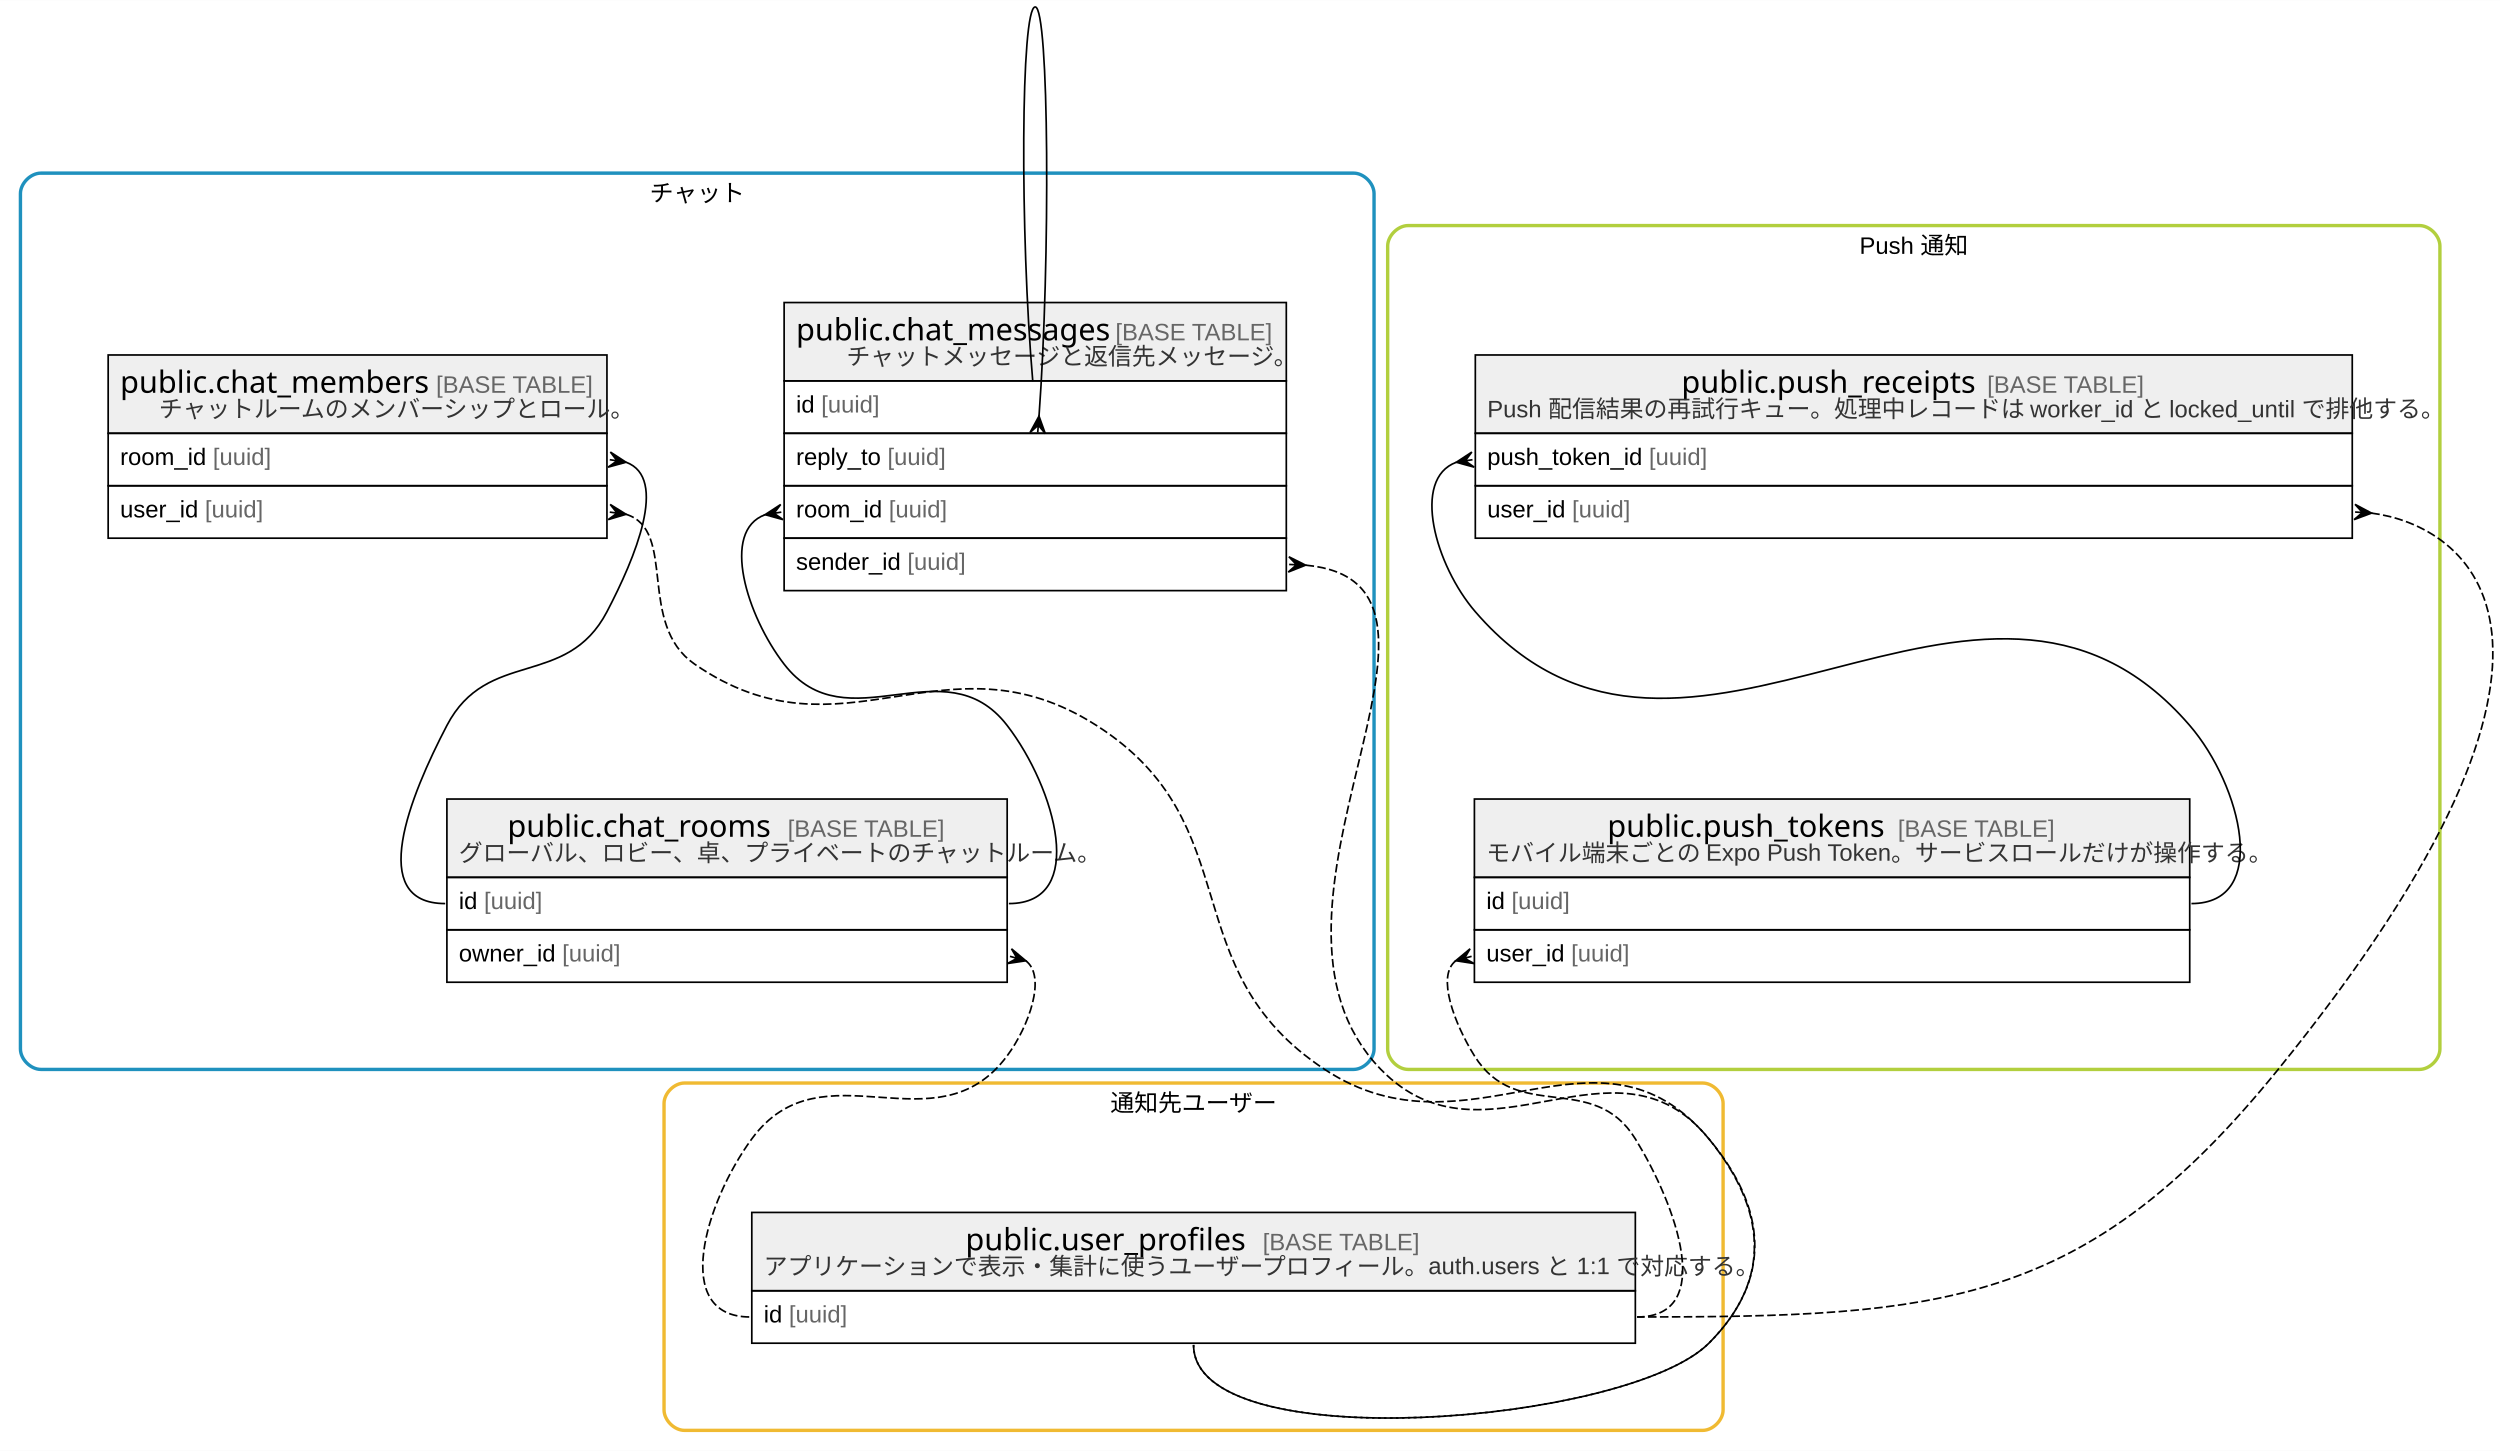
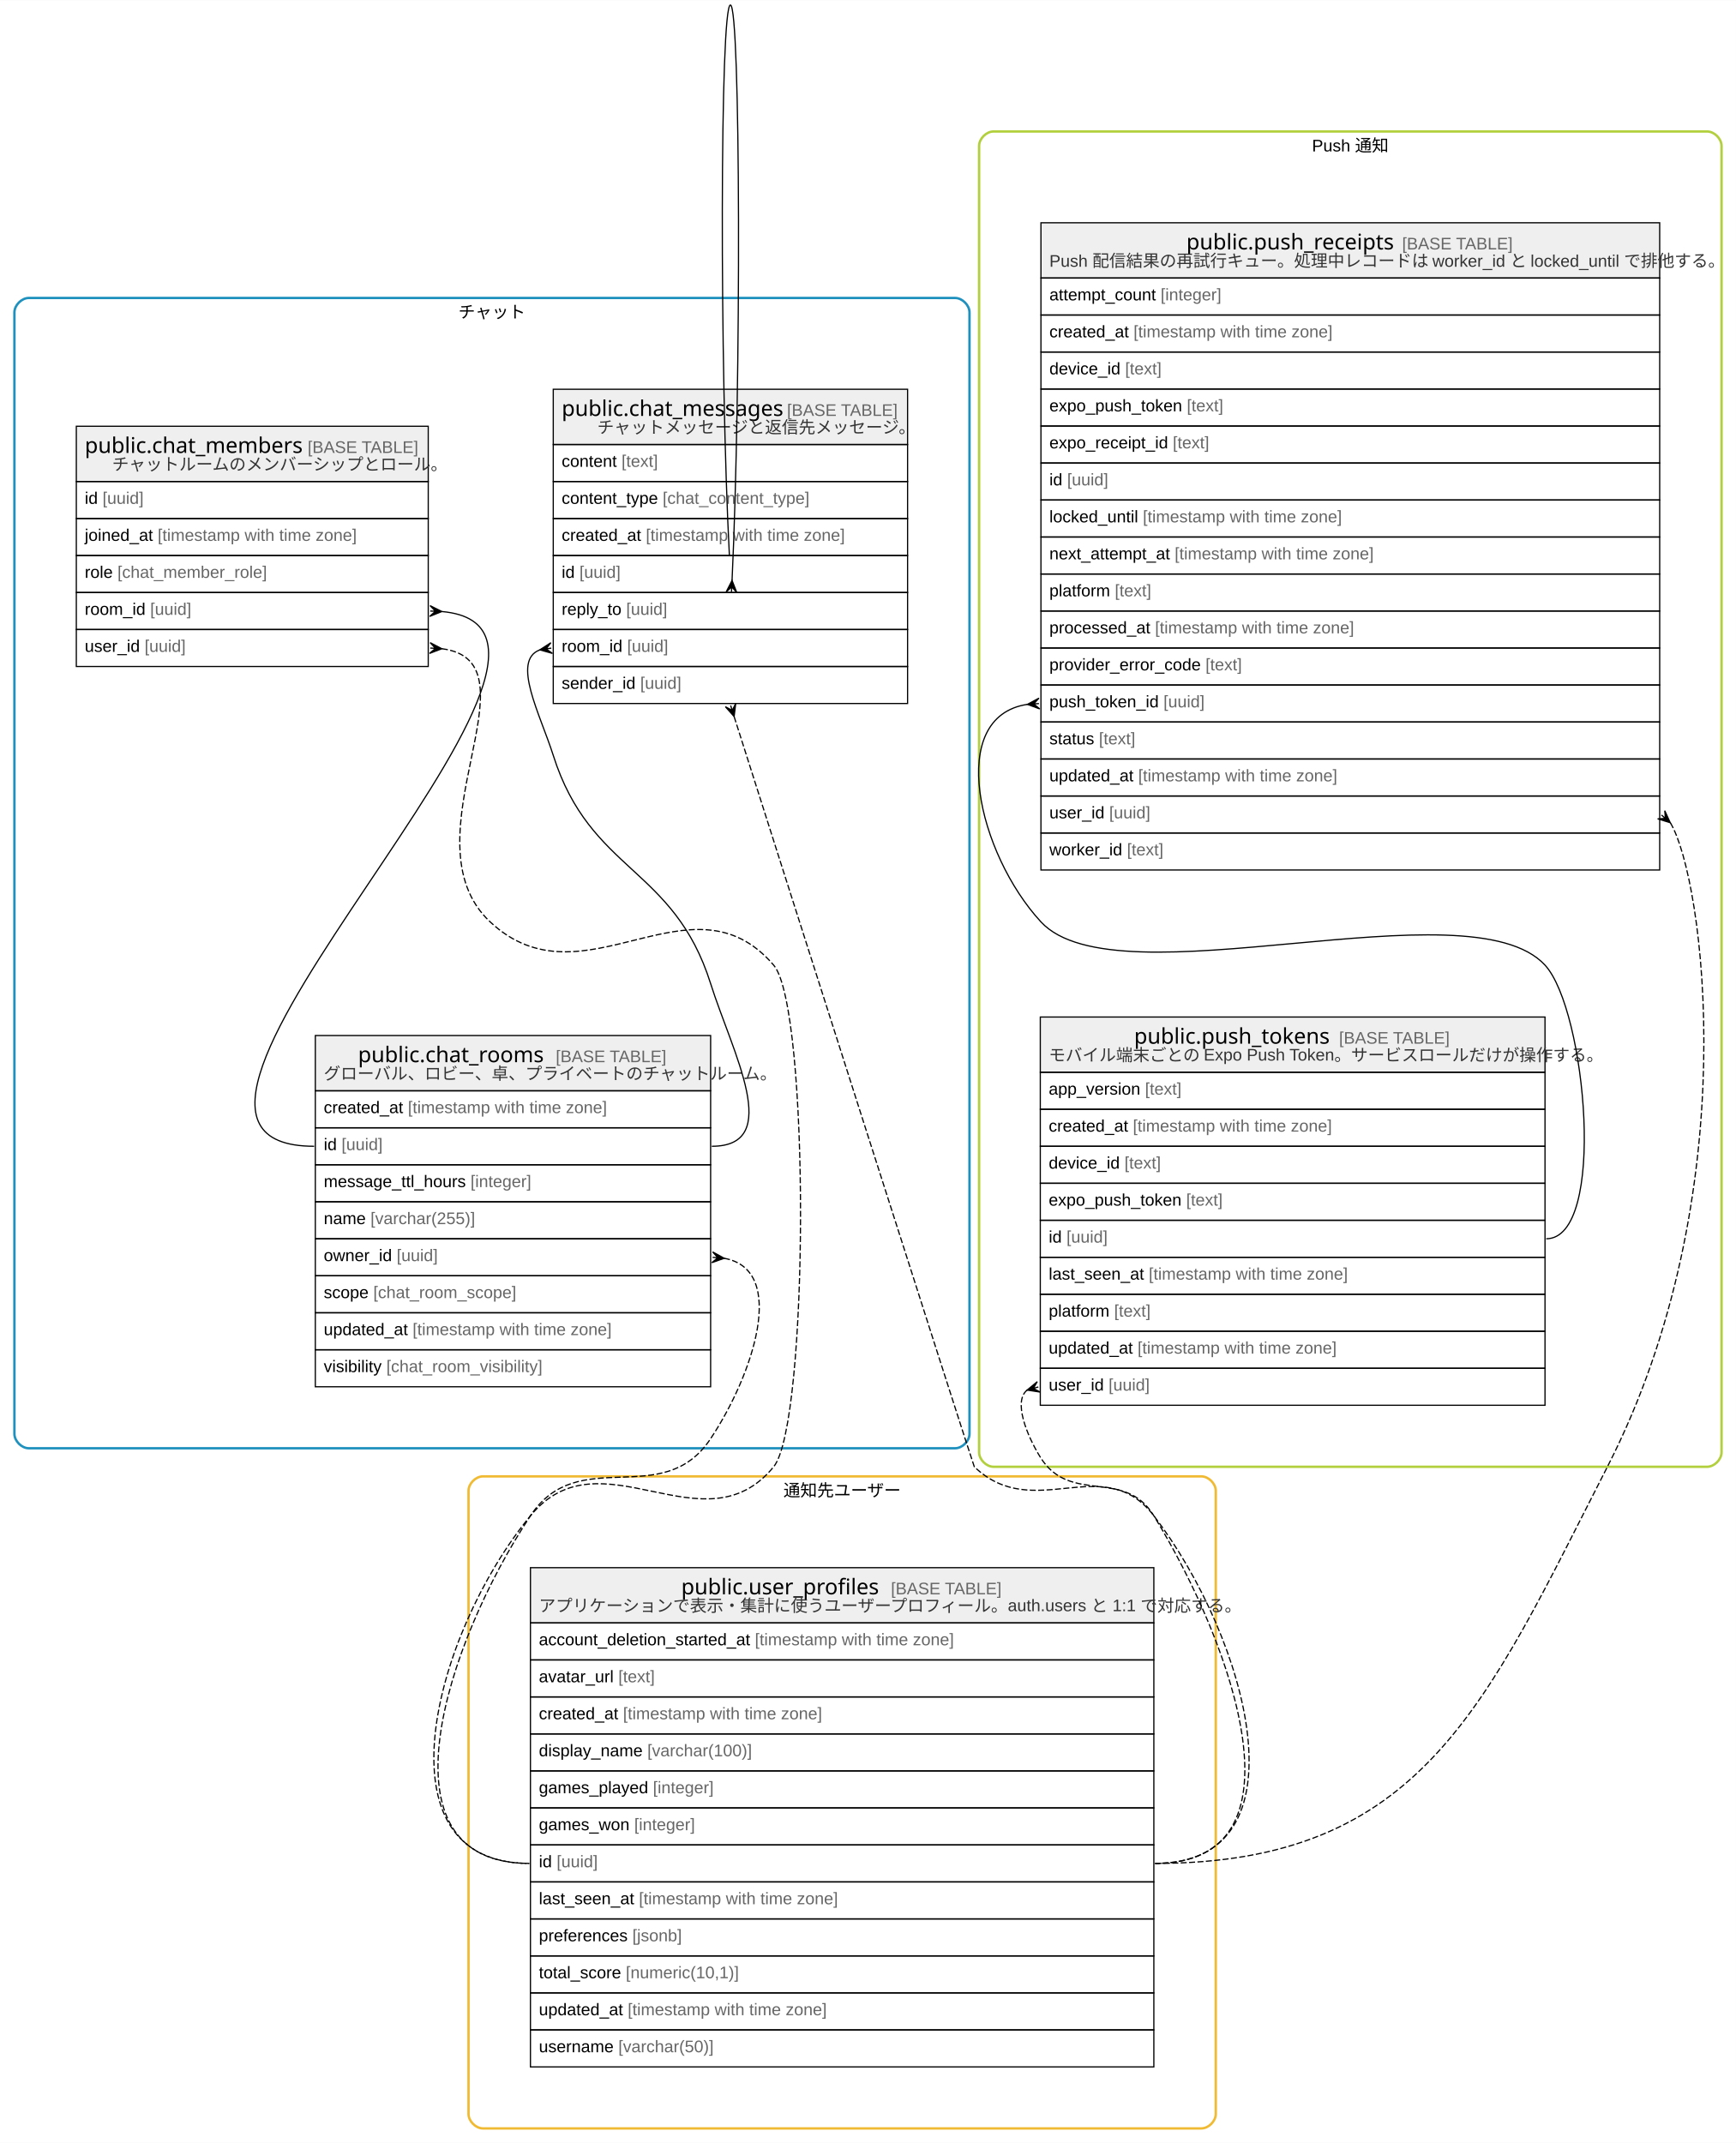
- <svg xmlns="http://www.w3.org/2000/svg" width="1468pt" height="852pt" viewBox="0.00 0.00 1468.29 852.00">
-   <g id="graph0" class="graph" transform="scale(1 1) rotate(0) translate(4 848)">
-     <polygon fill="white" stroke="none" points="-4,4 -4,-848 1464.29,-848 1464.29,4 -4,4" />
+ <svg xmlns="http://www.w3.org/2000/svg" width="1445pt" height="1784pt" viewBox="0.00 0.00 1445.00 1783.70">
+   <g id="graph0" class="graph" transform="scale(1 1) rotate(0) translate(4 1779.7)">
+     <polygon fill="white" stroke="none" points="-4,4 -4,-1779.7 1441,-1779.7 1441,4 -4,4" />
    <g id="clust1" class="cluster">
-       <path fill="none" stroke="#1f91be" stroke-width="2" d="M20,-220C20,-220 791,-220 791,-220 797,-220 803,-226 803,-232 803,-232 803,-734.4 803,-734.4 803,-740.4 797,-746.4 791,-746.4 791,-746.4 20,-746.4 20,-746.4 14,-746.4 8,-740.4 8,-734.4 8,-734.4 8,-232 8,-232 8,-226 14,-220 20,-220" />
-       <text text-anchor="middle" x="405.5" y="-729.8" font-family="Arial" font-size="14.00">チャット</text>
+       <path fill="none" stroke="#1f91be" stroke-width="2" d="M20,-574.2C20,-574.2 791,-574.2 791,-574.2 797,-574.2 803,-580.2 803,-586.2 803,-586.2 803,-1519.8 803,-1519.8 803,-1525.8 797,-1531.8 791,-1531.8 791,-1531.8 20,-1531.8 20,-1531.8 14,-1531.8 8,-1525.8 8,-1519.8 8,-1519.8 8,-586.2 8,-586.2 8,-580.2 14,-574.2 20,-574.2" />
+       <text text-anchor="middle" x="405.5" y="-1515.2" font-family="Arial" font-size="14.00">チャット</text>
    </g>
    <g id="clust2" class="cluster">
-       <path fill="none" stroke="#b2cf3e" stroke-width="2" d="M823,-220C823,-220 1417,-220 1417,-220 1423,-220 1429,-226 1429,-232 1429,-232 1429,-703.6 1429,-703.6 1429,-709.6 1423,-715.6 1417,-715.6 1417,-715.6 823,-715.6 823,-715.6 817,-715.6 811,-709.6 811,-703.6 811,-703.6 811,-232 811,-232 811,-226 817,-220 823,-220" />
-       <text text-anchor="middle" x="1120" y="-699" font-family="Arial" font-size="14.00">Push 通知</text>
+       <path fill="none" stroke="#b2cf3e" stroke-width="2" d="M823,-558.8C823,-558.8 1417,-558.8 1417,-558.8 1423,-558.8 1429,-564.8 1429,-570.8 1429,-570.8 1429,-1658.4 1429,-1658.4 1429,-1664.4 1423,-1670.4 1417,-1670.4 1417,-1670.4 823,-1670.4 823,-1670.4 817,-1670.4 811,-1664.4 811,-1658.4 811,-1658.4 811,-570.8 811,-570.8 811,-564.8 817,-558.8 823,-558.8" />
+       <text text-anchor="middle" x="1120" y="-1653.8" font-family="Arial" font-size="14.00">Push 通知</text>
    </g>
    <g id="clust3" class="cluster">
-       <path fill="none" stroke="#f0ba32" stroke-width="2" d="M398,-8C398,-8 996,-8 996,-8 1002,-8 1008,-14 1008,-20 1008,-20 1008,-200 1008,-200 1008,-206 1002,-212 996,-212 996,-212 398,-212 398,-212 392,-212 386,-206 386,-200 386,-200 386,-20 386,-20 386,-14 392,-8 398,-8" />
-       <text text-anchor="middle" x="697" y="-195.4" font-family="Arial" font-size="14.00">通知先ユーザー</text>
+       <path fill="none" stroke="#f0ba32" stroke-width="2" d="M398,-8C398,-8 996,-8 996,-8 1002,-8 1008,-14 1008,-20 1008,-20 1008,-538.8 1008,-538.8 1008,-544.8 1002,-550.8 996,-550.8 996,-550.8 398,-550.8 398,-550.8 392,-550.8 386,-544.8 386,-538.8 386,-538.8 386,-20 386,-20 386,-14 392,-8 398,-8" />
+       <text text-anchor="middle" x="697" y="-534.2" font-family="Arial" font-size="14.00">通知先ユーザー</text>
    </g>
    <g id="node1" class="node">
-       <polygon fill="#efefef" stroke="none" points="59.53,-593.6 59.53,-639.6 352.47,-639.6 352.47,-593.6 59.53,-593.6" />
-       <polygon fill="none" stroke="black" points="59.53,-593.6 59.53,-639.6 352.47,-639.6 352.47,-593.6 59.53,-593.6" />
-       <text text-anchor="start" x="66.53" y="-617.4" font-family="Arial Bold" font-size="18.00">public.chat_members</text>
-       <text text-anchor="start" x="220.98" y="-617.4" font-family="Arial" font-size="14.00">    </text>
-       <text text-anchor="start" x="252.1" y="-617.4" font-family="Arial" font-size="14.00" fill="#666666">[BASE TABLE]</text>
-       <text text-anchor="start" x="89.31" y="-603" font-family="Arial" font-size="14.00" fill="#333333">チャットルームのメンバーシップとロール。</text>
-       <polygon fill="none" stroke="black" points="59.53,-562.8 59.53,-593.6 352.47,-593.6 352.47,-562.8 59.53,-562.8" />
-       <text text-anchor="start" x="66.53" y="-575" font-family="Arial" font-size="14.00">room_id </text>
-       <text text-anchor="start" x="121" y="-575" font-family="Arial" font-size="14.00" fill="#666666">[uuid]</text>
-       <polygon fill="none" stroke="black" points="59.53,-532 59.53,-562.8 352.47,-562.8 352.47,-532 59.53,-532" />
-       <text text-anchor="start" x="66.53" y="-544.2" font-family="Arial" font-size="14.00">user_id </text>
-       <text text-anchor="start" x="116.34" y="-544.2" font-family="Arial" font-size="14.00" fill="#666666">[uuid]</text>
+       <polygon fill="#efefef" stroke="none" points="59.53,-1379 59.53,-1425 352.47,-1425 352.47,-1379 59.53,-1379" />
+       <polygon fill="none" stroke="black" points="59.53,-1379 59.53,-1425 352.47,-1425 352.47,-1379 59.53,-1379" />
+       <text text-anchor="start" x="66.53" y="-1402.8" font-family="Arial Bold" font-size="18.00">public.chat_members</text>
+       <text text-anchor="start" x="220.98" y="-1402.8" font-family="Arial" font-size="14.00">    </text>
+       <text text-anchor="start" x="252.1" y="-1402.8" font-family="Arial" font-size="14.00" fill="#666666">[BASE TABLE]</text>
+       <text text-anchor="start" x="89.31" y="-1388.4" font-family="Arial" font-size="14.00" fill="#333333">チャットルームのメンバーシップとロール。</text>
+       <polygon fill="none" stroke="black" points="59.53,-1348.2 59.53,-1379 352.47,-1379 352.47,-1348.2 59.53,-1348.2" />
+       <text text-anchor="start" x="66.53" y="-1360.4" font-family="Arial" font-size="14.00">id </text>
+       <text text-anchor="start" x="81.32" y="-1360.4" font-family="Arial" font-size="14.00" fill="#666666">[uuid]</text>
+       <polygon fill="none" stroke="black" points="59.53,-1317.4 59.53,-1348.2 352.47,-1348.2 352.47,-1317.4 59.53,-1317.4" />
+       <text text-anchor="start" x="66.53" y="-1329.6" font-family="Arial" font-size="14.00">joined_at </text>
+       <text text-anchor="start" x="127.25" y="-1329.6" font-family="Arial" font-size="14.00" fill="#666666">[timestamp with time zone]</text>
+       <polygon fill="none" stroke="black" points="59.53,-1286.6 59.53,-1317.4 352.47,-1317.4 352.47,-1286.6 59.53,-1286.6" />
+       <text text-anchor="start" x="66.53" y="-1298.8" font-family="Arial" font-size="14.00">role </text>
+       <text text-anchor="start" x="93.76" y="-1298.8" font-family="Arial" font-size="14.00" fill="#666666">[chat_member_role]</text>
+       <polygon fill="none" stroke="black" points="59.53,-1255.8 59.53,-1286.6 352.47,-1286.6 352.47,-1255.8 59.53,-1255.8" />
+       <text text-anchor="start" x="66.53" y="-1268" font-family="Arial" font-size="14.00">room_id </text>
+       <text text-anchor="start" x="121" y="-1268" font-family="Arial" font-size="14.00" fill="#666666">[uuid]</text>
+       <polygon fill="none" stroke="black" points="59.53,-1225 59.53,-1255.8 352.47,-1255.8 352.47,-1225 59.53,-1225" />
+       <text text-anchor="start" x="66.53" y="-1237.2" font-family="Arial" font-size="14.00">user_id </text>
+       <text text-anchor="start" x="116.34" y="-1237.2" font-family="Arial" font-size="14.00" fill="#666666">[uuid]</text>
    </g>
    <g id="node3" class="node">
-       <polygon fill="#efefef" stroke="none" points="258.47,-332.8 258.47,-378.8 587.53,-378.8 587.53,-332.8 258.47,-332.8" />
-       <polygon fill="none" stroke="black" points="258.47,-332.8 258.47,-378.8 587.53,-378.8 587.53,-332.8 258.47,-332.8" />
-       <text text-anchor="start" x="294.02" y="-356.6" font-family="Arial Bold" font-size="18.00">public.chat_rooms</text>
-       <text text-anchor="start" x="427.49" y="-356.6" font-family="Arial" font-size="14.00">    </text>
-       <text text-anchor="start" x="458.61" y="-356.6" font-family="Arial" font-size="14.00" fill="#666666">[BASE TABLE]</text>
-       <text text-anchor="start" x="265.47" y="-342.2" font-family="Arial" font-size="14.00" fill="#333333">グローバル、ロビー、卓、プライベートのチャットルーム。</text>
-       <polygon fill="none" stroke="black" points="258.47,-302 258.47,-332.8 587.53,-332.8 587.53,-302 258.47,-302" />
-       <text text-anchor="start" x="265.47" y="-314.2" font-family="Arial" font-size="14.00">id </text>
-       <text text-anchor="start" x="280.26" y="-314.2" font-family="Arial" font-size="14.00" fill="#666666">[uuid]</text>
-       <polygon fill="none" stroke="black" points="258.47,-271.2 258.47,-302 587.53,-302 587.53,-271.2 258.47,-271.2" />
-       <text text-anchor="start" x="265.47" y="-283.4" font-family="Arial" font-size="14.00">owner_id </text>
-       <text text-anchor="start" x="326.17" y="-283.4" font-family="Arial" font-size="14.00" fill="#666666">[uuid]</text>
+       <polygon fill="#efefef" stroke="none" points="258.47,-871.8 258.47,-917.8 587.53,-917.8 587.53,-871.8 258.47,-871.8" />
+       <polygon fill="none" stroke="black" points="258.47,-871.8 258.47,-917.8 587.53,-917.8 587.53,-871.8 258.47,-871.8" />
+       <text text-anchor="start" x="294.02" y="-895.6" font-family="Arial Bold" font-size="18.00">public.chat_rooms</text>
+       <text text-anchor="start" x="427.49" y="-895.6" font-family="Arial" font-size="14.00">    </text>
+       <text text-anchor="start" x="458.61" y="-895.6" font-family="Arial" font-size="14.00" fill="#666666">[BASE TABLE]</text>
+       <text text-anchor="start" x="265.47" y="-881.2" font-family="Arial" font-size="14.00" fill="#333333">グローバル、ロビー、卓、プライベートのチャットルーム。</text>
+       <polygon fill="none" stroke="black" points="258.47,-841 258.47,-871.8 587.53,-871.8 587.53,-841 258.47,-841" />
+       <text text-anchor="start" x="265.47" y="-853.2" font-family="Arial" font-size="14.00">created_at </text>
+       <text text-anchor="start" x="335.52" y="-853.2" font-family="Arial" font-size="14.00" fill="#666666">[timestamp with time zone]</text>
+       <polygon fill="none" stroke="black" points="258.47,-810.2 258.47,-841 587.53,-841 587.53,-810.2 258.47,-810.2" />
+       <text text-anchor="start" x="265.47" y="-822.4" font-family="Arial" font-size="14.00">id </text>
+       <text text-anchor="start" x="280.26" y="-822.4" font-family="Arial" font-size="14.00" fill="#666666">[uuid]</text>
+       <polygon fill="none" stroke="black" points="258.47,-779.4 258.47,-810.2 587.53,-810.2 587.53,-779.4 258.47,-779.4" />
+       <text text-anchor="start" x="265.47" y="-791.6" font-family="Arial" font-size="14.00">message_ttl_hours </text>
+       <text text-anchor="start" x="387.65" y="-791.6" font-family="Arial" font-size="14.00" fill="#666666">[integer]</text>
+       <polygon fill="none" stroke="black" points="258.47,-748.6 258.47,-779.4 587.53,-779.4 587.53,-748.6 258.47,-748.6" />
+       <text text-anchor="start" x="265.47" y="-760.8" font-family="Arial" font-size="14.00">name </text>
+       <text text-anchor="start" x="304.38" y="-760.8" font-family="Arial" font-size="14.00" fill="#666666">[varchar(255)]</text>
+       <polygon fill="none" stroke="black" points="258.47,-717.8 258.47,-748.6 587.53,-748.6 587.53,-717.8 258.47,-717.8" />
+       <text text-anchor="start" x="265.47" y="-730" font-family="Arial" font-size="14.00">owner_id </text>
+       <text text-anchor="start" x="326.17" y="-730" font-family="Arial" font-size="14.00" fill="#666666">[uuid]</text>
+       <polygon fill="none" stroke="black" points="258.47,-687 258.47,-717.8 587.53,-717.8 587.53,-687 258.47,-687" />
+       <text text-anchor="start" x="265.47" y="-699.2" font-family="Arial" font-size="14.00">scope </text>
+       <text text-anchor="start" x="306.72" y="-699.2" font-family="Arial" font-size="14.00" fill="#666666">[chat_room_scope]</text>
+       <polygon fill="none" stroke="black" points="258.47,-656.2 258.47,-687 587.53,-687 587.53,-656.2 258.47,-656.2" />
+       <text text-anchor="start" x="265.47" y="-668.4" font-family="Arial" font-size="14.00">updated_at </text>
+       <text text-anchor="start" x="339.43" y="-668.4" font-family="Arial" font-size="14.00" fill="#666666">[timestamp with time zone]</text>
+       <polygon fill="none" stroke="black" points="258.47,-625.4 258.47,-656.2 587.53,-656.2 587.53,-625.4 258.47,-625.4" />
+       <text text-anchor="start" x="265.47" y="-637.6" font-family="Arial" font-size="14.00">visibility </text>
+       <text text-anchor="start" x="317.59" y="-637.6" font-family="Arial" font-size="14.00" fill="#666666">[chat_room_visibility]</text>
    </g>
    <g id="edge1" class="edge">
-       <path fill="none" stroke="black" d="M363.73,-576.6C388.71,-567.39 369.02,-520.43 352.47,-488.8 328.71,-443.39 282.19,-467.43 258.47,-422 236.95,-380.79 210.98,-317.4 257.47,-317.4" />
-       <polygon fill="black" stroke="black" points="363.68,-576.61 353.11,-573.7 358.41,-577.43 354.13,-578.1 354.13,-578.1 354.13,-578.1 358.41,-577.43 354.49,-582.59 363.68,-576.61" />
+       <path fill="none" stroke="black" d="M363.77,-1270.77C538.18,-1255.24 58.54,-825.6 257.47,-825.6" />
+       <polygon fill="black" stroke="black" points="363.8,-1270.77 353.62,-1266.69 358.47,-1270.99 354.14,-1271.17 354.14,-1271.17 354.14,-1271.17 358.47,-1270.99 353.99,-1275.68 363.8,-1270.77" />
    </g>
    <g id="node6" class="node">
-       <polygon fill="#efefef" stroke="none" points="437.54,-90 437.54,-136 956.46,-136 956.46,-90 437.54,-90" />
-       <polygon fill="none" stroke="black" points="437.54,-90 437.54,-136 956.46,-136 956.46,-90 437.54,-90" />
-       <text text-anchor="start" x="563.02" y="-113.8" font-family="Arial Bold" font-size="18.00">public.user_profiles</text>
-       <text text-anchor="start" x="706.49" y="-113.8" font-family="Arial" font-size="14.00">    </text>
-       <text text-anchor="start" x="737.6" y="-113.8" font-family="Arial" font-size="14.00" fill="#666666">[BASE TABLE]</text>
-       <text text-anchor="start" x="444.54" y="-99.4" font-family="Arial" font-size="14.00" fill="#333333">アプリケーションで表示・集計に使うユーザープロフィール。auth.users と 1:1 で対応する。</text>
+       <polygon fill="#efefef" stroke="none" points="437.54,-428.8 437.54,-474.8 956.46,-474.8 956.46,-428.8 437.54,-428.8" />
+       <polygon fill="none" stroke="black" points="437.54,-428.8 437.54,-474.8 956.46,-474.8 956.46,-428.8 437.54,-428.8" />
+       <text text-anchor="start" x="563.02" y="-452.6" font-family="Arial Bold" font-size="18.00">public.user_profiles</text>
+       <text text-anchor="start" x="706.49" y="-452.6" font-family="Arial" font-size="14.00">    </text>
+       <text text-anchor="start" x="737.6" y="-452.6" font-family="Arial" font-size="14.00" fill="#666666">[BASE TABLE]</text>
+       <text text-anchor="start" x="444.54" y="-438.2" font-family="Arial" font-size="14.00" fill="#333333">アプリケーションで表示・集計に使うユーザープロフィール。auth.users と 1:1 で対応する。</text>
+       <polygon fill="none" stroke="black" points="437.54,-398 437.54,-428.8 956.46,-428.8 956.46,-398 437.54,-398" />
+       <text text-anchor="start" x="444.54" y="-410.2" font-family="Arial" font-size="14.00">account_deletion_started_at </text>
+       <text text-anchor="start" x="624.34" y="-410.2" font-family="Arial" font-size="14.00" fill="#666666">[timestamp with time zone]</text>
+       <polygon fill="none" stroke="black" points="437.54,-367.2 437.54,-398 956.46,-398 956.46,-367.2 437.54,-367.2" />
+       <text text-anchor="start" x="444.54" y="-379.4" font-family="Arial" font-size="14.00">avatar_url </text>
+       <text text-anchor="start" x="510.69" y="-379.4" font-family="Arial" font-size="14.00" fill="#666666">[text]</text>
+       <polygon fill="none" stroke="black" points="437.54,-336.4 437.54,-367.2 956.46,-367.2 956.46,-336.4 437.54,-336.4" />
+       <text text-anchor="start" x="444.54" y="-348.6" font-family="Arial" font-size="14.00">created_at </text>
+       <text text-anchor="start" x="514.59" y="-348.6" font-family="Arial" font-size="14.00" fill="#666666">[timestamp with time zone]</text>
+       <polygon fill="none" stroke="black" points="437.54,-305.6 437.54,-336.4 956.46,-336.4 956.46,-305.6 437.54,-305.6" />
+       <text text-anchor="start" x="444.54" y="-317.8" font-family="Arial" font-size="14.00">display_name </text>
+       <text text-anchor="start" x="534.82" y="-317.8" font-family="Arial" font-size="14.00" fill="#666666">[varchar(100)]</text>
+       <polygon fill="none" stroke="black" points="437.54,-274.8 437.54,-305.6 956.46,-305.6 956.46,-274.8 437.54,-274.8" />
+       <text text-anchor="start" x="444.54" y="-287" font-family="Arial" font-size="14.00">games_played </text>
+       <text text-anchor="start" x="539.49" y="-287" font-family="Arial" font-size="14.00" fill="#666666">[integer]</text>
+       <polygon fill="none" stroke="black" points="437.54,-244 437.54,-274.8 956.46,-274.8 956.46,-244 437.54,-244" />
+       <text text-anchor="start" x="444.54" y="-256.2" font-family="Arial" font-size="14.00">games_won </text>
+       <text text-anchor="start" x="523.92" y="-256.2" font-family="Arial" font-size="14.00" fill="#666666">[integer]</text>
+       <polygon fill="none" stroke="black" points="437.54,-213.2 437.54,-244 956.46,-244 956.46,-213.2 437.54,-213.2" />
+       <text text-anchor="start" x="444.54" y="-225.4" font-family="Arial" font-size="14.00">id </text>
+       <text text-anchor="start" x="459.33" y="-225.4" font-family="Arial" font-size="14.00" fill="#666666">[uuid]</text>
+       <polygon fill="none" stroke="black" points="437.54,-182.4 437.54,-213.2 956.46,-213.2 956.46,-182.4 437.54,-182.4" />
+       <text text-anchor="start" x="444.54" y="-194.6" font-family="Arial" font-size="14.00">last_seen_at </text>
+       <text text-anchor="start" x="527.82" y="-194.6" font-family="Arial" font-size="14.00" fill="#666666">[timestamp with time zone]</text>
+       <polygon fill="none" stroke="black" points="437.54,-151.6 437.54,-182.4 956.46,-182.4 956.46,-151.6 437.54,-151.6" />
+       <text text-anchor="start" x="444.54" y="-163.8" font-family="Arial" font-size="14.00">preferences </text>
+       <text text-anchor="start" x="522.36" y="-163.8" font-family="Arial" font-size="14.00" fill="#666666">[jsonb]</text>
+       <polygon fill="none" stroke="black" points="437.54,-120.8 437.54,-151.6 956.46,-151.6 956.46,-120.8 437.54,-120.8" />
+       <text text-anchor="start" x="444.54" y="-133" font-family="Arial" font-size="14.00">total_score </text>
+       <text text-anchor="start" x="516.91" y="-133" font-family="Arial" font-size="14.00" fill="#666666">[numeric(10,1)]</text>
+       <polygon fill="none" stroke="black" points="437.54,-90 437.54,-120.8 956.46,-120.8 956.46,-90 437.54,-90" />
+       <text text-anchor="start" x="444.54" y="-102.2" font-family="Arial" font-size="14.00">updated_at </text>
+       <text text-anchor="start" x="518.5" y="-102.2" font-family="Arial" font-size="14.00" fill="#666666">[timestamp with time zone]</text>
      <polygon fill="none" stroke="black" points="437.54,-59.2 437.54,-90 956.46,-90 956.46,-59.2 437.54,-59.2" />
-       <text text-anchor="start" x="444.54" y="-71.4" font-family="Arial" font-size="14.00">id </text>
-       <text text-anchor="start" x="459.33" y="-71.4" font-family="Arial" font-size="14.00" fill="#666666">[uuid]</text>
+       <text text-anchor="start" x="444.54" y="-71.4" font-family="Arial" font-size="14.00">username </text>
+       <text text-anchor="start" x="510.69" y="-71.4" font-family="Arial" font-size="14.00" fill="#666666">[varchar(50)]</text>
    </g>
    <g id="edge2" class="edge">
-       <path fill="none" stroke="black" stroke-dasharray="5,2" d="M363.6,-546.06C394.01,-536.77 369.66,-481.69 404,-458 491.34,-397.75 550.57,-479.1 640,-422 730.81,-364.02 684,-279.22 774,-220 859.14,-163.98 934.32,-257.42 999.66,-179.2 1033.85,-138.27 1037.31,-96.97 999.66,-59.2 952.18,-11.56 697,9.06 697,-58.2" />
-       <polygon fill="black" stroke="black" points="363.71,-546.04 353.21,-542.9 358.43,-546.74 354.13,-547.31 354.13,-547.31 354.13,-547.31 358.43,-546.74 354.39,-551.82 363.71,-546.04" />
+       <path fill="none" stroke="black" stroke-dasharray="5,2" d="M363.83,-1239.8C448.2,-1229.16 330.94,-1080.74 404,-1012.4 481.49,-939.92 570.86,-1056.88 640,-976.4 670.23,-941.2 669.39,-594.7 640,-558.8 581.86,-487.77 495.81,-588.93 437.54,-518 355.9,-418.61 307.92,-228.6 436.54,-228.6" />
+       <polygon fill="black" stroke="black" points="363.79,-1239.8 353.54,-1235.89 358.46,-1240.11 354.14,-1240.36 354.14,-1240.36 354.14,-1240.36 358.46,-1240.11 354.07,-1244.87 363.79,-1239.8" />
    </g>
    <g id="node2" class="node">
-       <polygon fill="#efefef" stroke="none" points="456.53,-624.4 456.53,-670.4 751.47,-670.4 751.47,-624.4 456.53,-624.4" />
-       <polygon fill="none" stroke="black" points="456.53,-624.4 456.53,-670.4 751.47,-670.4 751.47,-624.4 456.53,-624.4" />
-       <text text-anchor="start" x="463.53" y="-648.2" font-family="Arial Bold" font-size="18.00">public.chat_messages</text>
-       <text text-anchor="start" x="619.98" y="-648.2" font-family="Arial" font-size="14.00">    </text>
-       <text text-anchor="start" x="651.1" y="-648.2" font-family="Arial" font-size="14.00" fill="#666666">[BASE TABLE]</text>
-       <text text-anchor="start" x="493.15" y="-633.8" font-family="Arial" font-size="14.00" fill="#333333">チャットメッセージと返信先メッセージ。</text>
-       <polygon fill="none" stroke="black" points="456.53,-593.6 456.53,-624.4 751.47,-624.4 751.47,-593.6 456.53,-593.6" />
-       <text text-anchor="start" x="463.53" y="-605.8" font-family="Arial" font-size="14.00">id </text>
-       <text text-anchor="start" x="478.31" y="-605.8" font-family="Arial" font-size="14.00" fill="#666666">[uuid]</text>
-       <polygon fill="none" stroke="black" points="456.53,-562.8 456.53,-593.6 751.47,-593.6 751.47,-562.8 456.53,-562.8" />
-       <text text-anchor="start" x="463.53" y="-575" font-family="Arial" font-size="14.00">reply_to </text>
-       <text text-anchor="start" x="517.22" y="-575" font-family="Arial" font-size="14.00" fill="#666666">[uuid]</text>
-       <polygon fill="none" stroke="black" points="456.53,-532 456.53,-562.8 751.47,-562.8 751.47,-532 456.53,-532" />
-       <text text-anchor="start" x="463.53" y="-544.2" font-family="Arial" font-size="14.00">room_id </text>
-       <text text-anchor="start" x="518" y="-544.2" font-family="Arial" font-size="14.00" fill="#666666">[uuid]</text>
-       <polygon fill="none" stroke="black" points="456.53,-501.2 456.53,-532 751.47,-532 751.47,-501.2 456.53,-501.2" />
-       <text text-anchor="start" x="463.53" y="-513.4" font-family="Arial" font-size="14.00">sender_id </text>
-       <text text-anchor="start" x="528.91" y="-513.4" font-family="Arial" font-size="14.00" fill="#666666">[uuid]</text>
+       <polygon fill="#efefef" stroke="none" points="456.53,-1409.8 456.53,-1455.8 751.47,-1455.8 751.47,-1409.8 456.53,-1409.8" />
+       <polygon fill="none" stroke="black" points="456.53,-1409.8 456.53,-1455.8 751.47,-1455.8 751.47,-1409.8 456.53,-1409.8" />
+       <text text-anchor="start" x="463.53" y="-1433.6" font-family="Arial Bold" font-size="18.00">public.chat_messages</text>
+       <text text-anchor="start" x="619.98" y="-1433.6" font-family="Arial" font-size="14.00">    </text>
+       <text text-anchor="start" x="651.1" y="-1433.6" font-family="Arial" font-size="14.00" fill="#666666">[BASE TABLE]</text>
+       <text text-anchor="start" x="493.15" y="-1419.2" font-family="Arial" font-size="14.00" fill="#333333">チャットメッセージと返信先メッセージ。</text>
+       <polygon fill="none" stroke="black" points="456.53,-1379 456.53,-1409.8 751.47,-1409.8 751.47,-1379 456.53,-1379" />
+       <text text-anchor="start" x="463.53" y="-1391.2" font-family="Arial" font-size="14.00">content </text>
+       <text text-anchor="start" x="513.34" y="-1391.2" font-family="Arial" font-size="14.00" fill="#666666">[text]</text>
+       <polygon fill="none" stroke="black" points="456.53,-1348.2 456.53,-1379 751.47,-1379 751.47,-1348.2 456.53,-1348.2" />
+       <text text-anchor="start" x="463.53" y="-1360.4" font-family="Arial" font-size="14.00">content_type </text>
+       <text text-anchor="start" x="547.59" y="-1360.4" font-family="Arial" font-size="14.00" fill="#666666">[chat_content_type]</text>
+       <polygon fill="none" stroke="black" points="456.53,-1317.4 456.53,-1348.2 751.47,-1348.2 751.47,-1317.4 456.53,-1317.4" />
+       <text text-anchor="start" x="463.53" y="-1329.6" font-family="Arial" font-size="14.00">created_at </text>
+       <text text-anchor="start" x="533.58" y="-1329.6" font-family="Arial" font-size="14.00" fill="#666666">[timestamp with time zone]</text>
+       <polygon fill="none" stroke="black" points="456.53,-1286.6 456.53,-1317.4 751.47,-1317.4 751.47,-1286.6 456.53,-1286.6" />
+       <text text-anchor="start" x="463.53" y="-1298.8" font-family="Arial" font-size="14.00">id </text>
+       <text text-anchor="start" x="478.31" y="-1298.8" font-family="Arial" font-size="14.00" fill="#666666">[uuid]</text>
+       <polygon fill="none" stroke="black" points="456.53,-1255.8 456.53,-1286.6 751.47,-1286.6 751.47,-1255.8 456.53,-1255.8" />
+       <text text-anchor="start" x="463.53" y="-1268" font-family="Arial" font-size="14.00">reply_to </text>
+       <text text-anchor="start" x="517.22" y="-1268" font-family="Arial" font-size="14.00" fill="#666666">[uuid]</text>
+       <polygon fill="none" stroke="black" points="456.53,-1225 456.53,-1255.8 751.47,-1255.8 751.47,-1225 456.53,-1225" />
+       <text text-anchor="start" x="463.53" y="-1237.2" font-family="Arial" font-size="14.00">room_id </text>
+       <text text-anchor="start" x="518" y="-1237.2" font-family="Arial" font-size="14.00" fill="#666666">[uuid]</text>
+       <polygon fill="none" stroke="black" points="456.53,-1194.2 456.53,-1225 751.47,-1225 751.47,-1194.2 456.53,-1194.2" />
+       <text text-anchor="start" x="463.53" y="-1206.4" font-family="Arial" font-size="14.00">sender_id </text>
+       <text text-anchor="start" x="528.91" y="-1206.4" font-family="Arial" font-size="14.00" fill="#666666">[uuid]</text>
    </g>
    <g id="edge4" class="edge">
-       <path fill="none" stroke="black" d="M606.23,-603.73C612.93,-695.39 612.18,-844 604,-844 595.51,-844 595.03,-711.46 602.56,-624.19" />
-       <polygon fill="black" stroke="black" points="606.22,-603.7 609.93,-593.38 605.81,-598.38 605.47,-594.06 605.47,-594.06 605.47,-594.06 605.81,-598.38 600.96,-594.08 606.22,-603.7" />
+       <path fill="none" stroke="black" d="M605.36,-1296.73C612.97,-1458 612.52,-1775.7 604,-1775.7 595.29,-1775.7 595.01,-1472.75 603.16,-1317.05" />
+       <polygon fill="black" stroke="black" points="605.35,-1296.66 609.35,-1286.45 605.09,-1291.34 604.88,-1287.01 604.88,-1287.01 604.88,-1287.01 605.09,-1291.34 600.36,-1286.9 605.35,-1296.66" />
    </g>
    <g id="edge3" class="edge">
-       <path fill="none" stroke="black" d="M445.45,-545.82C419.08,-536.34 434.63,-486.39 456.53,-458 493.4,-410.18 550.7,-469.85 587.53,-422 615.89,-385.16 635.02,-317.4 588.53,-317.4" />
-       <polygon fill="black" stroke="black" points="445.32,-545.8 454.5,-551.79 450.59,-546.63 454.87,-547.3 454.87,-547.3 454.87,-547.3 450.59,-546.63 455.89,-542.9 445.32,-545.8" />
+       <path fill="none" stroke="black" d="M445.45,-1238.87C421.45,-1230.07 445.73,-1185.03 456.53,-1151 487.57,-1053.24 556.68,-1058.82 587.53,-961 605.63,-903.61 648.71,-825.6 588.53,-825.6" />
+       <polygon fill="black" stroke="black" points="445.31,-1238.85 454.52,-1244.8 450.58,-1239.65 454.87,-1240.3 454.87,-1240.3 454.87,-1240.3 450.58,-1239.65 455.87,-1235.9 445.31,-1238.85" />
    </g>
    <g id="edge5" class="edge">
-       <path fill="none" stroke="black" stroke-dasharray="5,2" d="M762.79,-516.16C877.24,-505.71 716.06,-313.41 807,-220 868.05,-157.28 944.55,-247.2 999.66,-179.2 1033.24,-137.76 1037.31,-96.97 999.66,-59.2 952.18,-11.56 697,9.06 697,-58.2" />
-       <polygon fill="black" stroke="black" points="762.8,-516.16 752.61,-512.09 757.47,-516.39 753.14,-516.57 753.14,-516.57 753.14,-516.57 757.47,-516.39 753,-521.08 762.8,-516.16" />
+       <path fill="none" stroke="black" stroke-dasharray="5,2" d="M607.09,-1183.28C632.53,-1102.79 806.23,-559.54 807,-558.8 856.73,-511.17 914.57,-572.65 956.46,-518 1034.7,-415.91 1086.08,-228.6 957.46,-228.6" />
+       <polygon fill="black" stroke="black" points="607.08,-1183.33 599.8,-1191.54 605.49,-1188.43 604.2,-1192.56 604.2,-1192.56 604.2,-1192.56 605.49,-1188.43 608.4,-1194.22 607.08,-1183.33" />
    </g>
    <g id="edge6" class="edge">
-       <path fill="none" stroke="black" stroke-dasharray="5,2" d="M598.46,-283.8C610.68,-274.69 600.48,-245.51 587.53,-228 545.86,-171.63 479.01,-235.72 437.54,-179.2 410.04,-141.71 390.05,-74.6 436.54,-74.6" />
-       <polygon fill="black" stroke="black" points="598.48,-283.8 587.63,-282.18 593.34,-285.24 589.17,-286.42 589.17,-286.42 589.17,-286.42 593.34,-285.24 590.07,-290.84 598.48,-283.8" />
+       <path fill="none" stroke="black" stroke-dasharray="5,2" d="M598.68,-732.37C652.24,-722.92 622.64,-635.04 587.53,-582.2 547.4,-521.81 477.58,-578.46 437.54,-518 366.53,-410.76 307.92,-228.6 436.54,-228.6" />
+       <polygon fill="black" stroke="black" points="598.83,-732.36 588.5,-728.69 593.51,-732.79 589.2,-733.15 589.2,-733.15 589.2,-733.15 593.51,-732.79 589.23,-737.66 598.83,-732.36" />
    </g>
    <g id="node4" class="node">
-       <polygon fill="#efefef" stroke="none" points="862.48,-593.6 862.48,-639.6 1377.52,-639.6 1377.52,-593.6 862.48,-593.6" />
-       <polygon fill="none" stroke="black" points="862.48,-593.6 862.48,-639.6 1377.52,-639.6 1377.52,-593.6 862.48,-593.6" />
-       <text text-anchor="start" x="983.52" y="-617.4" font-family="Arial Bold" font-size="18.00">public.push_receipts</text>
-       <text text-anchor="start" x="1131.99" y="-617.4" font-family="Arial" font-size="14.00">    </text>
-       <text text-anchor="start" x="1163.1" y="-617.4" font-family="Arial" font-size="14.00" fill="#666666">[BASE TABLE]</text>
-       <text text-anchor="start" x="869.48" y="-603" font-family="Arial" font-size="14.00" fill="#333333">Push 配信結果の再試行キュー。処理中レコードは worker_id と locked_until で排他する。</text>
-       <polygon fill="none" stroke="black" points="862.48,-562.8 862.48,-593.6 1377.52,-593.6 1377.52,-562.8 862.48,-562.8" />
-       <text text-anchor="start" x="869.48" y="-575" font-family="Arial" font-size="14.00">push_token_id </text>
-       <text text-anchor="start" x="964.44" y="-575" font-family="Arial" font-size="14.00" fill="#666666">[uuid]</text>
-       <polygon fill="none" stroke="black" points="862.48,-532 862.48,-562.8 1377.52,-562.8 1377.52,-532 862.48,-532" />
-       <text text-anchor="start" x="869.48" y="-544.2" font-family="Arial" font-size="14.00">user_id </text>
-       <text text-anchor="start" x="919.28" y="-544.2" font-family="Arial" font-size="14.00" fill="#666666">[uuid]</text>
+       <polygon fill="#efefef" stroke="none" points="862.48,-1548.4 862.48,-1594.4 1377.52,-1594.4 1377.52,-1548.4 862.48,-1548.4" />
+       <polygon fill="none" stroke="black" points="862.48,-1548.4 862.48,-1594.4 1377.52,-1594.4 1377.52,-1548.4 862.48,-1548.4" />
+       <text text-anchor="start" x="983.52" y="-1572.2" font-family="Arial Bold" font-size="18.00">public.push_receipts</text>
+       <text text-anchor="start" x="1131.99" y="-1572.2" font-family="Arial" font-size="14.00">    </text>
+       <text text-anchor="start" x="1163.1" y="-1572.2" font-family="Arial" font-size="14.00" fill="#666666">[BASE TABLE]</text>
+       <text text-anchor="start" x="869.48" y="-1557.8" font-family="Arial" font-size="14.00" fill="#333333">Push 配信結果の再試行キュー。処理中レコードは worker_id と locked_until で排他する。</text>
+       <polygon fill="none" stroke="black" points="862.48,-1517.6 862.48,-1548.4 1377.52,-1548.4 1377.52,-1517.6 862.48,-1517.6" />
+       <text text-anchor="start" x="869.48" y="-1529.8" font-family="Arial" font-size="14.00">attempt_count </text>
+       <text text-anchor="start" x="962.09" y="-1529.8" font-family="Arial" font-size="14.00" fill="#666666">[integer]</text>
+       <polygon fill="none" stroke="black" points="862.48,-1486.8 862.48,-1517.6 1377.52,-1517.6 1377.52,-1486.8 862.48,-1486.8" />
+       <text text-anchor="start" x="869.48" y="-1499" font-family="Arial" font-size="14.00">created_at </text>
+       <text text-anchor="start" x="939.52" y="-1499" font-family="Arial" font-size="14.00" fill="#666666">[timestamp with time zone]</text>
+       <polygon fill="none" stroke="black" points="862.48,-1456 862.48,-1486.8 1377.52,-1486.8 1377.52,-1456 862.48,-1456" />
+       <text text-anchor="start" x="869.48" y="-1468.2" font-family="Arial" font-size="14.00">device_id </text>
+       <text text-anchor="start" x="932.52" y="-1468.2" font-family="Arial" font-size="14.00" fill="#666666">[text]</text>
+       <polygon fill="none" stroke="black" points="862.48,-1425.2 862.48,-1456 1377.52,-1456 1377.52,-1425.2 862.48,-1425.2" />
+       <text text-anchor="start" x="869.48" y="-1437.4" font-family="Arial" font-size="14.00">expo_push_token </text>
+       <text text-anchor="start" x="983.9" y="-1437.4" font-family="Arial" font-size="14.00" fill="#666666">[text]</text>
+       <polygon fill="none" stroke="black" points="862.48,-1394.4 862.48,-1425.2 1377.52,-1425.2 1377.52,-1394.4 862.48,-1394.4" />
+       <text text-anchor="start" x="869.48" y="-1406.6" font-family="Arial" font-size="14.00">expo_receipt_id </text>
+       <text text-anchor="start" x="972.21" y="-1406.6" font-family="Arial" font-size="14.00" fill="#666666">[text]</text>
+       <polygon fill="none" stroke="black" points="862.48,-1363.6 862.48,-1394.4 1377.52,-1394.4 1377.52,-1363.6 862.48,-1363.6" />
+       <text text-anchor="start" x="869.48" y="-1375.8" font-family="Arial" font-size="14.00">id </text>
+       <text text-anchor="start" x="884.26" y="-1375.8" font-family="Arial" font-size="14.00" fill="#666666">[uuid]</text>
+       <polygon fill="none" stroke="black" points="862.48,-1332.8 862.48,-1363.6 1377.52,-1363.6 1377.52,-1332.8 862.48,-1332.8" />
+       <text text-anchor="start" x="869.48" y="-1345" font-family="Arial" font-size="14.00">locked_until </text>
+       <text text-anchor="start" x="947.3" y="-1345" font-family="Arial" font-size="14.00" fill="#666666">[timestamp with time zone]</text>
+       <polygon fill="none" stroke="black" points="862.48,-1302 862.48,-1332.8 1377.52,-1332.8 1377.52,-1302 862.48,-1302" />
+       <text text-anchor="start" x="869.48" y="-1314.2" font-family="Arial" font-size="14.00">next_attempt_at </text>
+       <text text-anchor="start" x="973.77" y="-1314.2" font-family="Arial" font-size="14.00" fill="#666666">[timestamp with time zone]</text>
+       <polygon fill="none" stroke="black" points="862.48,-1271.2 862.48,-1302 1377.52,-1302 1377.52,-1271.2 862.48,-1271.2" />
+       <text text-anchor="start" x="869.48" y="-1283.4" font-family="Arial" font-size="14.00">platform </text>
+       <text text-anchor="start" x="923.94" y="-1283.4" font-family="Arial" font-size="14.00" fill="#666666">[text]</text>
+       <polygon fill="none" stroke="black" points="862.48,-1240.4 862.48,-1271.2 1377.52,-1271.2 1377.52,-1240.4 862.48,-1240.4" />
+       <text text-anchor="start" x="869.48" y="-1252.6" font-family="Arial" font-size="14.00">processed_at </text>
+       <text text-anchor="start" x="957.42" y="-1252.6" font-family="Arial" font-size="14.00" fill="#666666">[timestamp with time zone]</text>
+       <polygon fill="none" stroke="black" points="862.48,-1209.6 862.48,-1240.4 1377.52,-1240.4 1377.52,-1209.6 862.48,-1209.6" />
+       <text text-anchor="start" x="869.48" y="-1221.8" font-family="Arial" font-size="14.00">provider_error_code </text>
+       <text text-anchor="start" x="999.43" y="-1221.8" font-family="Arial" font-size="14.00" fill="#666666">[text]</text>
+       <polygon fill="none" stroke="black" points="862.48,-1178.8 862.48,-1209.6 1377.52,-1209.6 1377.52,-1178.8 862.48,-1178.8" />
+       <text text-anchor="start" x="869.48" y="-1191" font-family="Arial" font-size="14.00">push_token_id </text>
+       <text text-anchor="start" x="964.44" y="-1191" font-family="Arial" font-size="14.00" fill="#666666">[uuid]</text>
+       <polygon fill="none" stroke="black" points="862.48,-1148 862.48,-1178.8 1377.52,-1178.8 1377.52,-1148 862.48,-1148" />
+       <text text-anchor="start" x="869.48" y="-1160.2" font-family="Arial" font-size="14.00">status </text>
+       <text text-anchor="start" x="910.72" y="-1160.2" font-family="Arial" font-size="14.00" fill="#666666">[text]</text>
+       <polygon fill="none" stroke="black" points="862.48,-1117.2 862.48,-1148 1377.52,-1148 1377.52,-1117.2 862.48,-1117.2" />
+       <text text-anchor="start" x="869.48" y="-1129.4" font-family="Arial" font-size="14.00">updated_at </text>
+       <text text-anchor="start" x="943.43" y="-1129.4" font-family="Arial" font-size="14.00" fill="#666666">[timestamp with time zone]</text>
+       <polygon fill="none" stroke="black" points="862.48,-1086.4 862.48,-1117.2 1377.52,-1117.2 1377.52,-1086.4 862.48,-1086.4" />
+       <text text-anchor="start" x="869.48" y="-1098.6" font-family="Arial" font-size="14.00">user_id </text>
+       <text text-anchor="start" x="919.28" y="-1098.6" font-family="Arial" font-size="14.00" fill="#666666">[uuid]</text>
+       <polygon fill="none" stroke="black" points="862.48,-1055.6 862.48,-1086.4 1377.52,-1086.4 1377.52,-1055.6 862.48,-1055.6" />
+       <text text-anchor="start" x="869.48" y="-1067.8" font-family="Arial" font-size="14.00">worker_id </text>
+       <text text-anchor="start" x="934.06" y="-1067.8" font-family="Arial" font-size="14.00" fill="#666666">[text]</text>
    </g>
    <g id="node5" class="node">
-       <polygon fill="#efefef" stroke="none" points="861.94,-332.8 861.94,-378.8 1282.06,-378.8 1282.06,-332.8 861.94,-332.8" />
-       <polygon fill="none" stroke="black" points="861.94,-332.8 861.94,-378.8 1282.06,-378.8 1282.06,-332.8 861.94,-332.8" />
-       <text text-anchor="start" x="940.01" y="-356.6" font-family="Arial Bold" font-size="18.00">public.push_tokens</text>
-       <text text-anchor="start" x="1079.5" y="-356.6" font-family="Arial" font-size="14.00">    </text>
-       <text text-anchor="start" x="1110.62" y="-356.6" font-family="Arial" font-size="14.00" fill="#666666">[BASE TABLE]</text>
-       <text text-anchor="start" x="868.94" y="-342.2" font-family="Arial" font-size="14.00" fill="#333333">モバイル端末ごとの Expo Push Token。サービスロールだけが操作する。</text>
-       <polygon fill="none" stroke="black" points="861.94,-302 861.94,-332.8 1282.06,-332.8 1282.06,-302 861.94,-302" />
-       <text text-anchor="start" x="868.94" y="-314.2" font-family="Arial" font-size="14.00">id </text>
-       <text text-anchor="start" x="883.72" y="-314.2" font-family="Arial" font-size="14.00" fill="#666666">[uuid]</text>
-       <polygon fill="none" stroke="black" points="861.94,-271.2 861.94,-302 1282.06,-302 1282.06,-271.2 861.94,-271.2" />
-       <text text-anchor="start" x="868.94" y="-283.4" font-family="Arial" font-size="14.00">user_id </text>
-       <text text-anchor="start" x="918.75" y="-283.4" font-family="Arial" font-size="14.00" fill="#666666">[uuid]</text>
+       <polygon fill="#efefef" stroke="none" points="861.94,-887.2 861.94,-933.2 1282.06,-933.2 1282.06,-887.2 861.94,-887.2" />
+       <polygon fill="none" stroke="black" points="861.94,-887.2 861.94,-933.2 1282.06,-933.2 1282.06,-887.2 861.94,-887.2" />
+       <text text-anchor="start" x="940.01" y="-911" font-family="Arial Bold" font-size="18.00">public.push_tokens</text>
+       <text text-anchor="start" x="1079.5" y="-911" font-family="Arial" font-size="14.00">    </text>
+       <text text-anchor="start" x="1110.62" y="-911" font-family="Arial" font-size="14.00" fill="#666666">[BASE TABLE]</text>
+       <text text-anchor="start" x="868.94" y="-896.6" font-family="Arial" font-size="14.00" fill="#333333">モバイル端末ごとの Expo Push Token。サービスロールだけが操作する。</text>
+       <polygon fill="none" stroke="black" points="861.94,-856.4 861.94,-887.2 1282.06,-887.2 1282.06,-856.4 861.94,-856.4" />
+       <text text-anchor="start" x="868.94" y="-868.6" font-family="Arial" font-size="14.00">app_version </text>
+       <text text-anchor="start" x="949.1" y="-868.6" font-family="Arial" font-size="14.00" fill="#666666">[text]</text>
+       <polygon fill="none" stroke="black" points="861.94,-825.6 861.94,-856.4 1282.06,-856.4 1282.06,-825.6 861.94,-825.6" />
+       <text text-anchor="start" x="868.94" y="-837.8" font-family="Arial" font-size="14.00">created_at </text>
+       <text text-anchor="start" x="938.99" y="-837.8" font-family="Arial" font-size="14.00" fill="#666666">[timestamp with time zone]</text>
+       <polygon fill="none" stroke="black" points="861.94,-794.8 861.94,-825.6 1282.06,-825.6 1282.06,-794.8 861.94,-794.8" />
+       <text text-anchor="start" x="868.94" y="-807" font-family="Arial" font-size="14.00">device_id </text>
+       <text text-anchor="start" x="931.98" y="-807" font-family="Arial" font-size="14.00" fill="#666666">[text]</text>
+       <polygon fill="none" stroke="black" points="861.94,-764 861.94,-794.8 1282.06,-794.8 1282.06,-764 861.94,-764" />
+       <text text-anchor="start" x="868.94" y="-776.2" font-family="Arial" font-size="14.00">expo_push_token </text>
+       <text text-anchor="start" x="983.37" y="-776.2" font-family="Arial" font-size="14.00" fill="#666666">[text]</text>
+       <polygon fill="none" stroke="black" points="861.94,-733.2 861.94,-764 1282.06,-764 1282.06,-733.2 861.94,-733.2" />
+       <text text-anchor="start" x="868.94" y="-745.4" font-family="Arial" font-size="14.00">id </text>
+       <text text-anchor="start" x="883.72" y="-745.4" font-family="Arial" font-size="14.00" fill="#666666">[uuid]</text>
+       <polygon fill="none" stroke="black" points="861.94,-702.4 861.94,-733.2 1282.06,-733.2 1282.06,-702.4 861.94,-702.4" />
+       <text text-anchor="start" x="868.94" y="-714.6" font-family="Arial" font-size="14.00">last_seen_at </text>
+       <text text-anchor="start" x="952.22" y="-714.6" font-family="Arial" font-size="14.00" fill="#666666">[timestamp with time zone]</text>
+       <polygon fill="none" stroke="black" points="861.94,-671.6 861.94,-702.4 1282.06,-702.4 1282.06,-671.6 861.94,-671.6" />
+       <text text-anchor="start" x="868.94" y="-683.8" font-family="Arial" font-size="14.00">platform </text>
+       <text text-anchor="start" x="923.4" y="-683.8" font-family="Arial" font-size="14.00" fill="#666666">[text]</text>
+       <polygon fill="none" stroke="black" points="861.94,-640.8 861.94,-671.6 1282.06,-671.6 1282.06,-640.8 861.94,-640.8" />
+       <text text-anchor="start" x="868.94" y="-653" font-family="Arial" font-size="14.00">updated_at </text>
+       <text text-anchor="start" x="942.9" y="-653" font-family="Arial" font-size="14.00" fill="#666666">[timestamp with time zone]</text>
+       <polygon fill="none" stroke="black" points="861.94,-610 861.94,-640.8 1282.06,-640.8 1282.06,-610 861.94,-610" />
+       <text text-anchor="start" x="868.94" y="-622.2" font-family="Arial" font-size="14.00">user_id </text>
+       <text text-anchor="start" x="918.75" y="-622.2" font-family="Arial" font-size="14.00" fill="#666666">[uuid]</text>
    </g>
    <g id="edge7" class="edge">
-       <path fill="none" stroke="black" d="M851.35,-576.59C824.73,-566.89 839.05,-515.94 862.48,-488.8 985.86,-345.85 1158.8,-565.05 1282.06,-422 1312.41,-386.78 1329.55,-317.4 1283.06,-317.4" />
-       <polygon fill="black" stroke="black" points="851.27,-576.57 860.44,-582.59 856.54,-577.41 860.82,-578.09 860.82,-578.09 860.82,-578.09 856.54,-577.41 861.86,-573.7 851.27,-576.57" />
+       <path fill="none" stroke="black" d="M851.23,-1193.48C783.16,-1183.33 810.14,-1069.11 862.48,-1012.4 925.95,-943.63 1218.63,-1045.21 1282.06,-976.4 1316.37,-939.18 1333.68,-748.6 1283.06,-748.6" />
+       <polygon fill="black" stroke="black" points="851.17,-1193.47 860.83,-1198.67 856.49,-1193.85 860.81,-1194.15 860.81,-1194.15 860.81,-1194.15 856.49,-1193.85 861.46,-1189.69 851.17,-1193.47" />
    </g>
    <g id="edge8" class="edge">
-       <path fill="none" stroke="black" stroke-dasharray="5,2" d="M1388.69,-546.74C1444.34,-539.73 1540.13,-474.17 1334,-220 1221,-80.67 1136.85,-74.6 957.46,-74.6" />
-       <polygon fill="black" stroke="black" points="1388.84,-546.73 1378.57,-542.89 1383.51,-547.08 1379.19,-547.36 1379.19,-547.36 1379.19,-547.36 1383.51,-547.08 1379.15,-551.87 1388.84,-546.73" />
+       <path fill="none" stroke="black" stroke-dasharray="5,2" d="M1386.38,-1094.92C1414.2,-1049.31 1449.98,-785.28 1334,-558.8 1232.55,-360.68 1180.04,-228.6 957.46,-228.6" />
+       <polygon fill="black" stroke="black" points="1386.3,-1094.99 1375.81,-1098.19 1382.29,-1098.51 1379.03,-1101.36 1379.03,-1101.36 1379.03,-1101.36 1382.29,-1098.51 1381.74,-1104.97 1386.3,-1094.99" />
    </g>
    <g id="edge9" class="edge">
-       <path fill="none" stroke="black" stroke-dasharray="5,2" d="M851.12,-283.88C839.27,-275.02 850.45,-246.5 861.94,-228 886.88,-187.83 931.67,-219.46 956.46,-179.2 980.83,-139.61 1003.95,-74.6 957.46,-74.6" />
-       <polygon fill="black" stroke="black" points="850.98,-283.84 859.41,-290.85 856.12,-285.26 860.29,-286.42 860.29,-286.42 860.29,-286.42 856.12,-285.26 861.82,-282.17 850.98,-283.84" />
+       <path fill="none" stroke="black" stroke-dasharray="5,2" d="M851.12,-622.68C839.27,-613.82 850.45,-585.3 861.94,-566.8 886.88,-526.63 931.79,-558.33 956.46,-518 1023.56,-408.27 1086.08,-228.6 957.46,-228.6" />
+       <polygon fill="black" stroke="black" points="850.98,-622.64 859.41,-629.65 856.12,-624.06 860.29,-625.22 860.29,-625.22 860.29,-625.22 856.12,-624.06 861.82,-620.97 850.98,-622.64" />
    </g>
  </g>
</svg>
